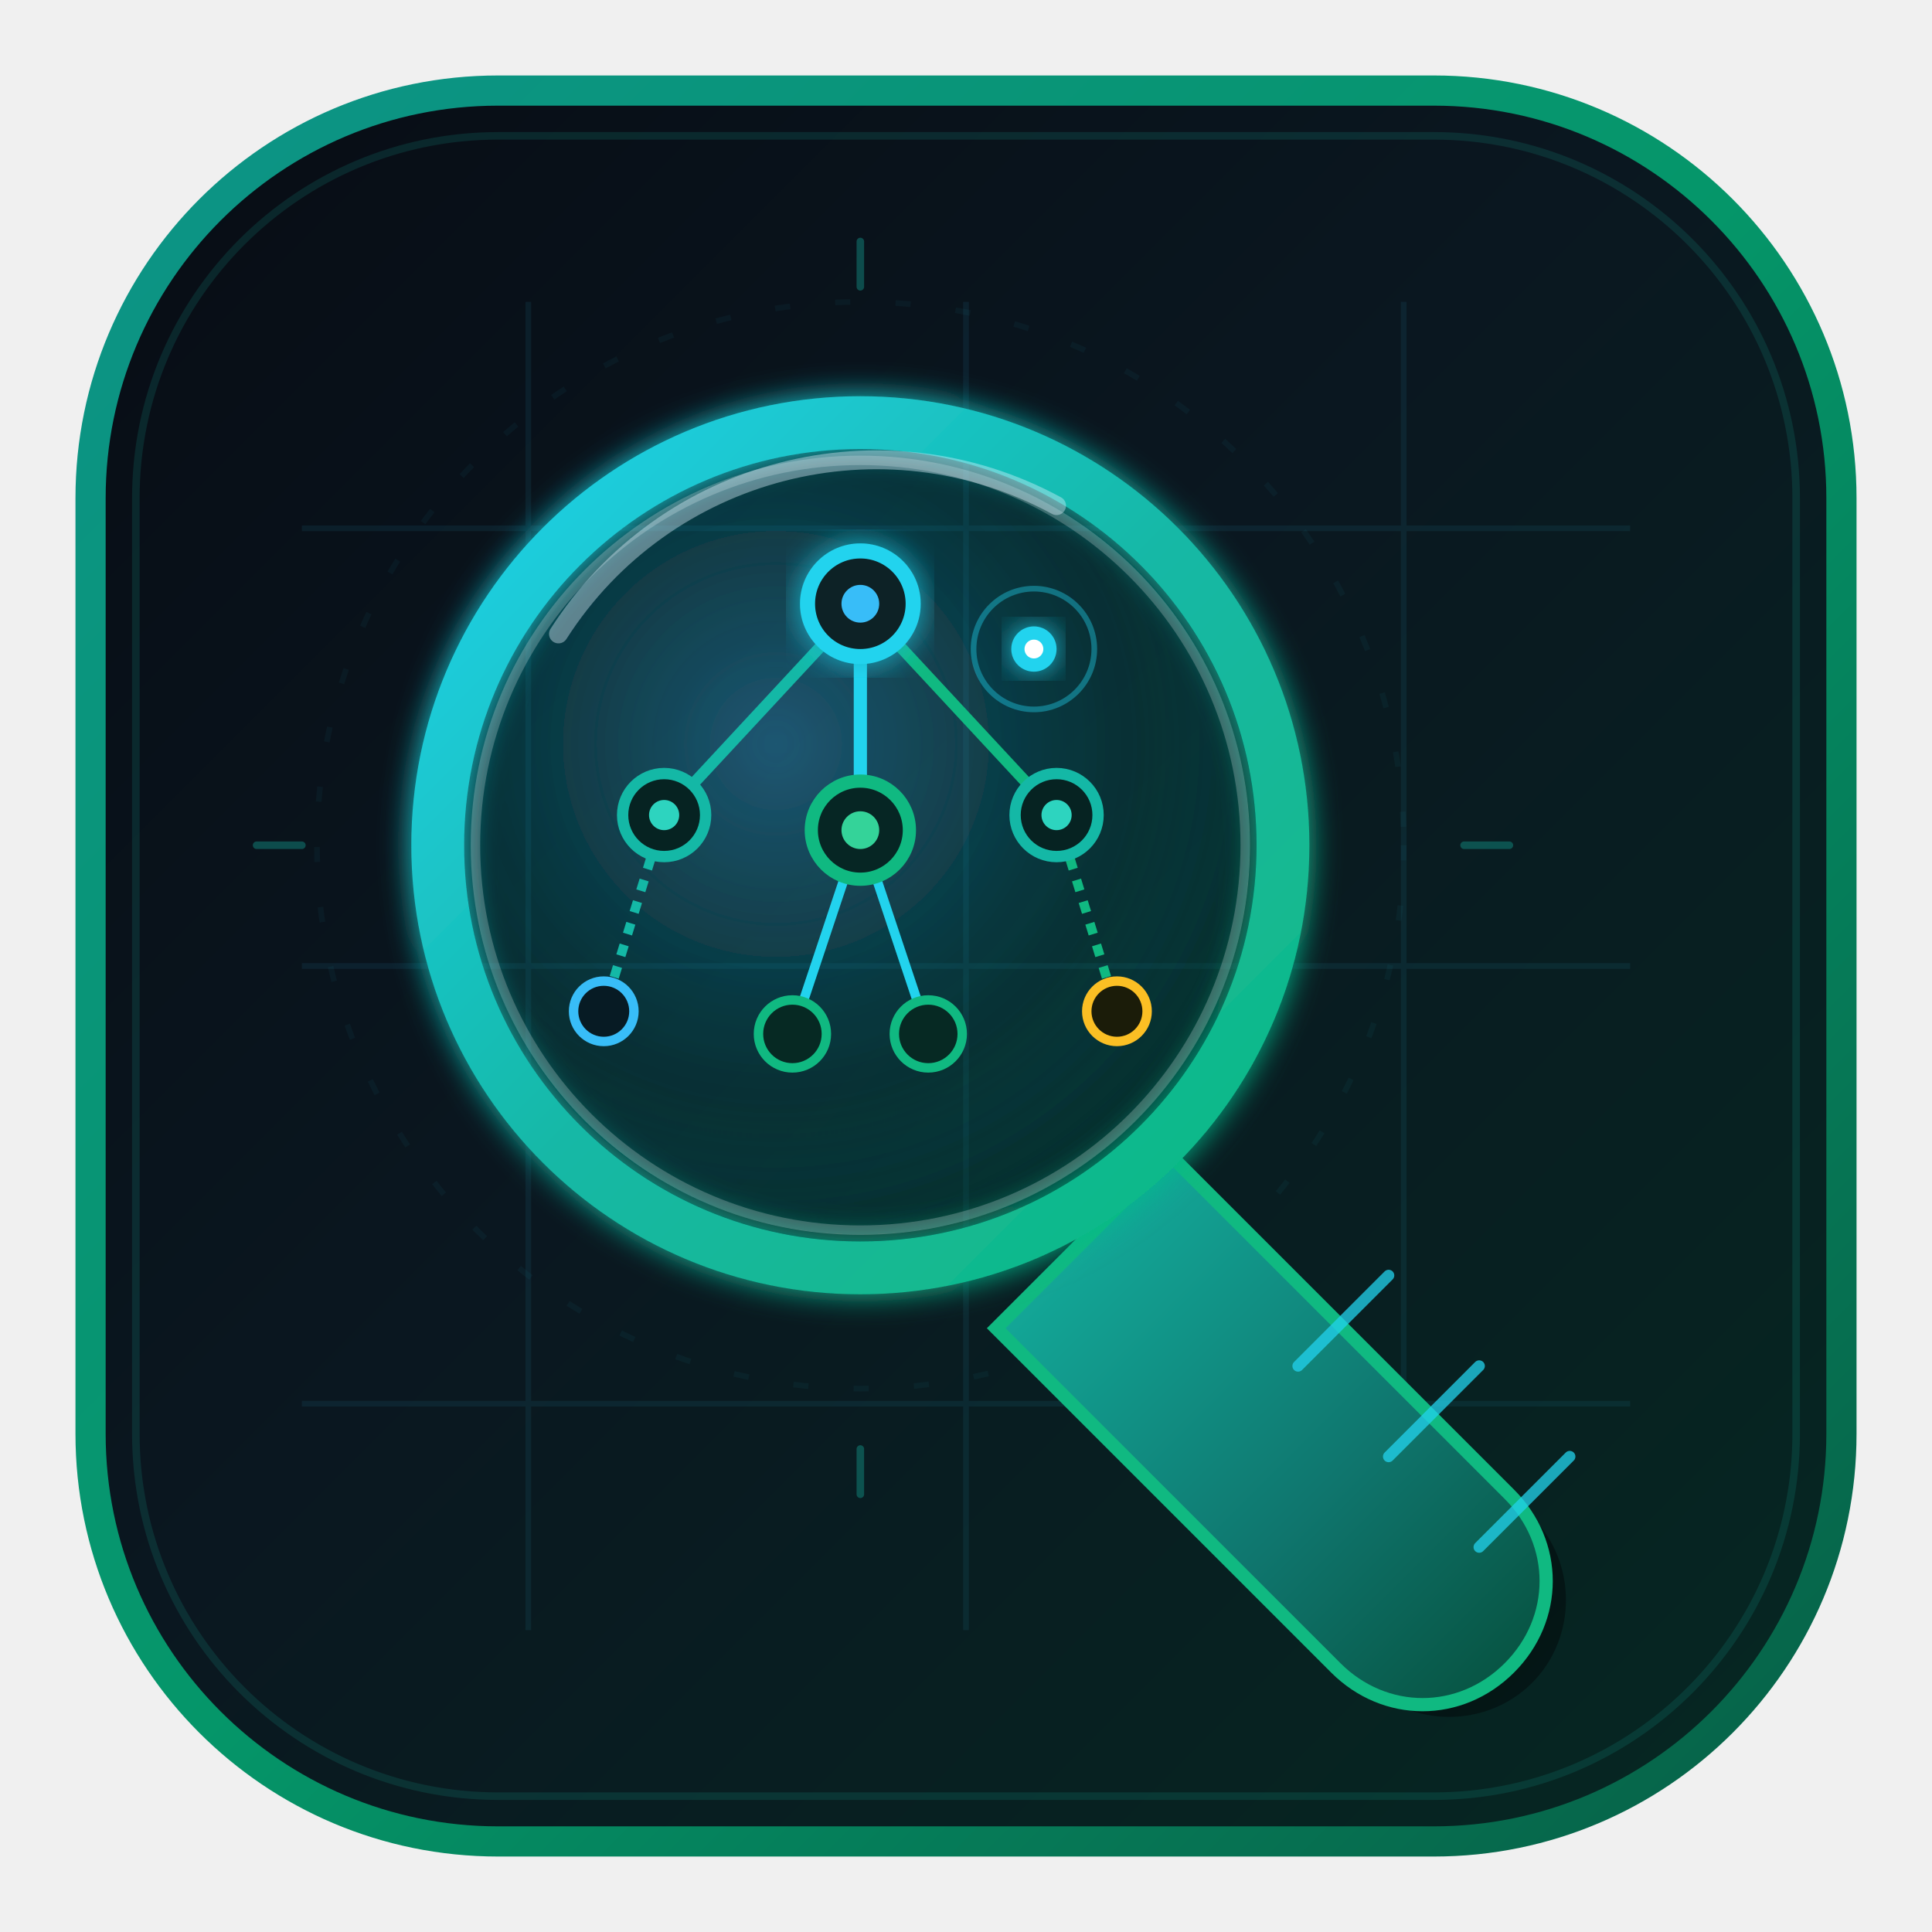
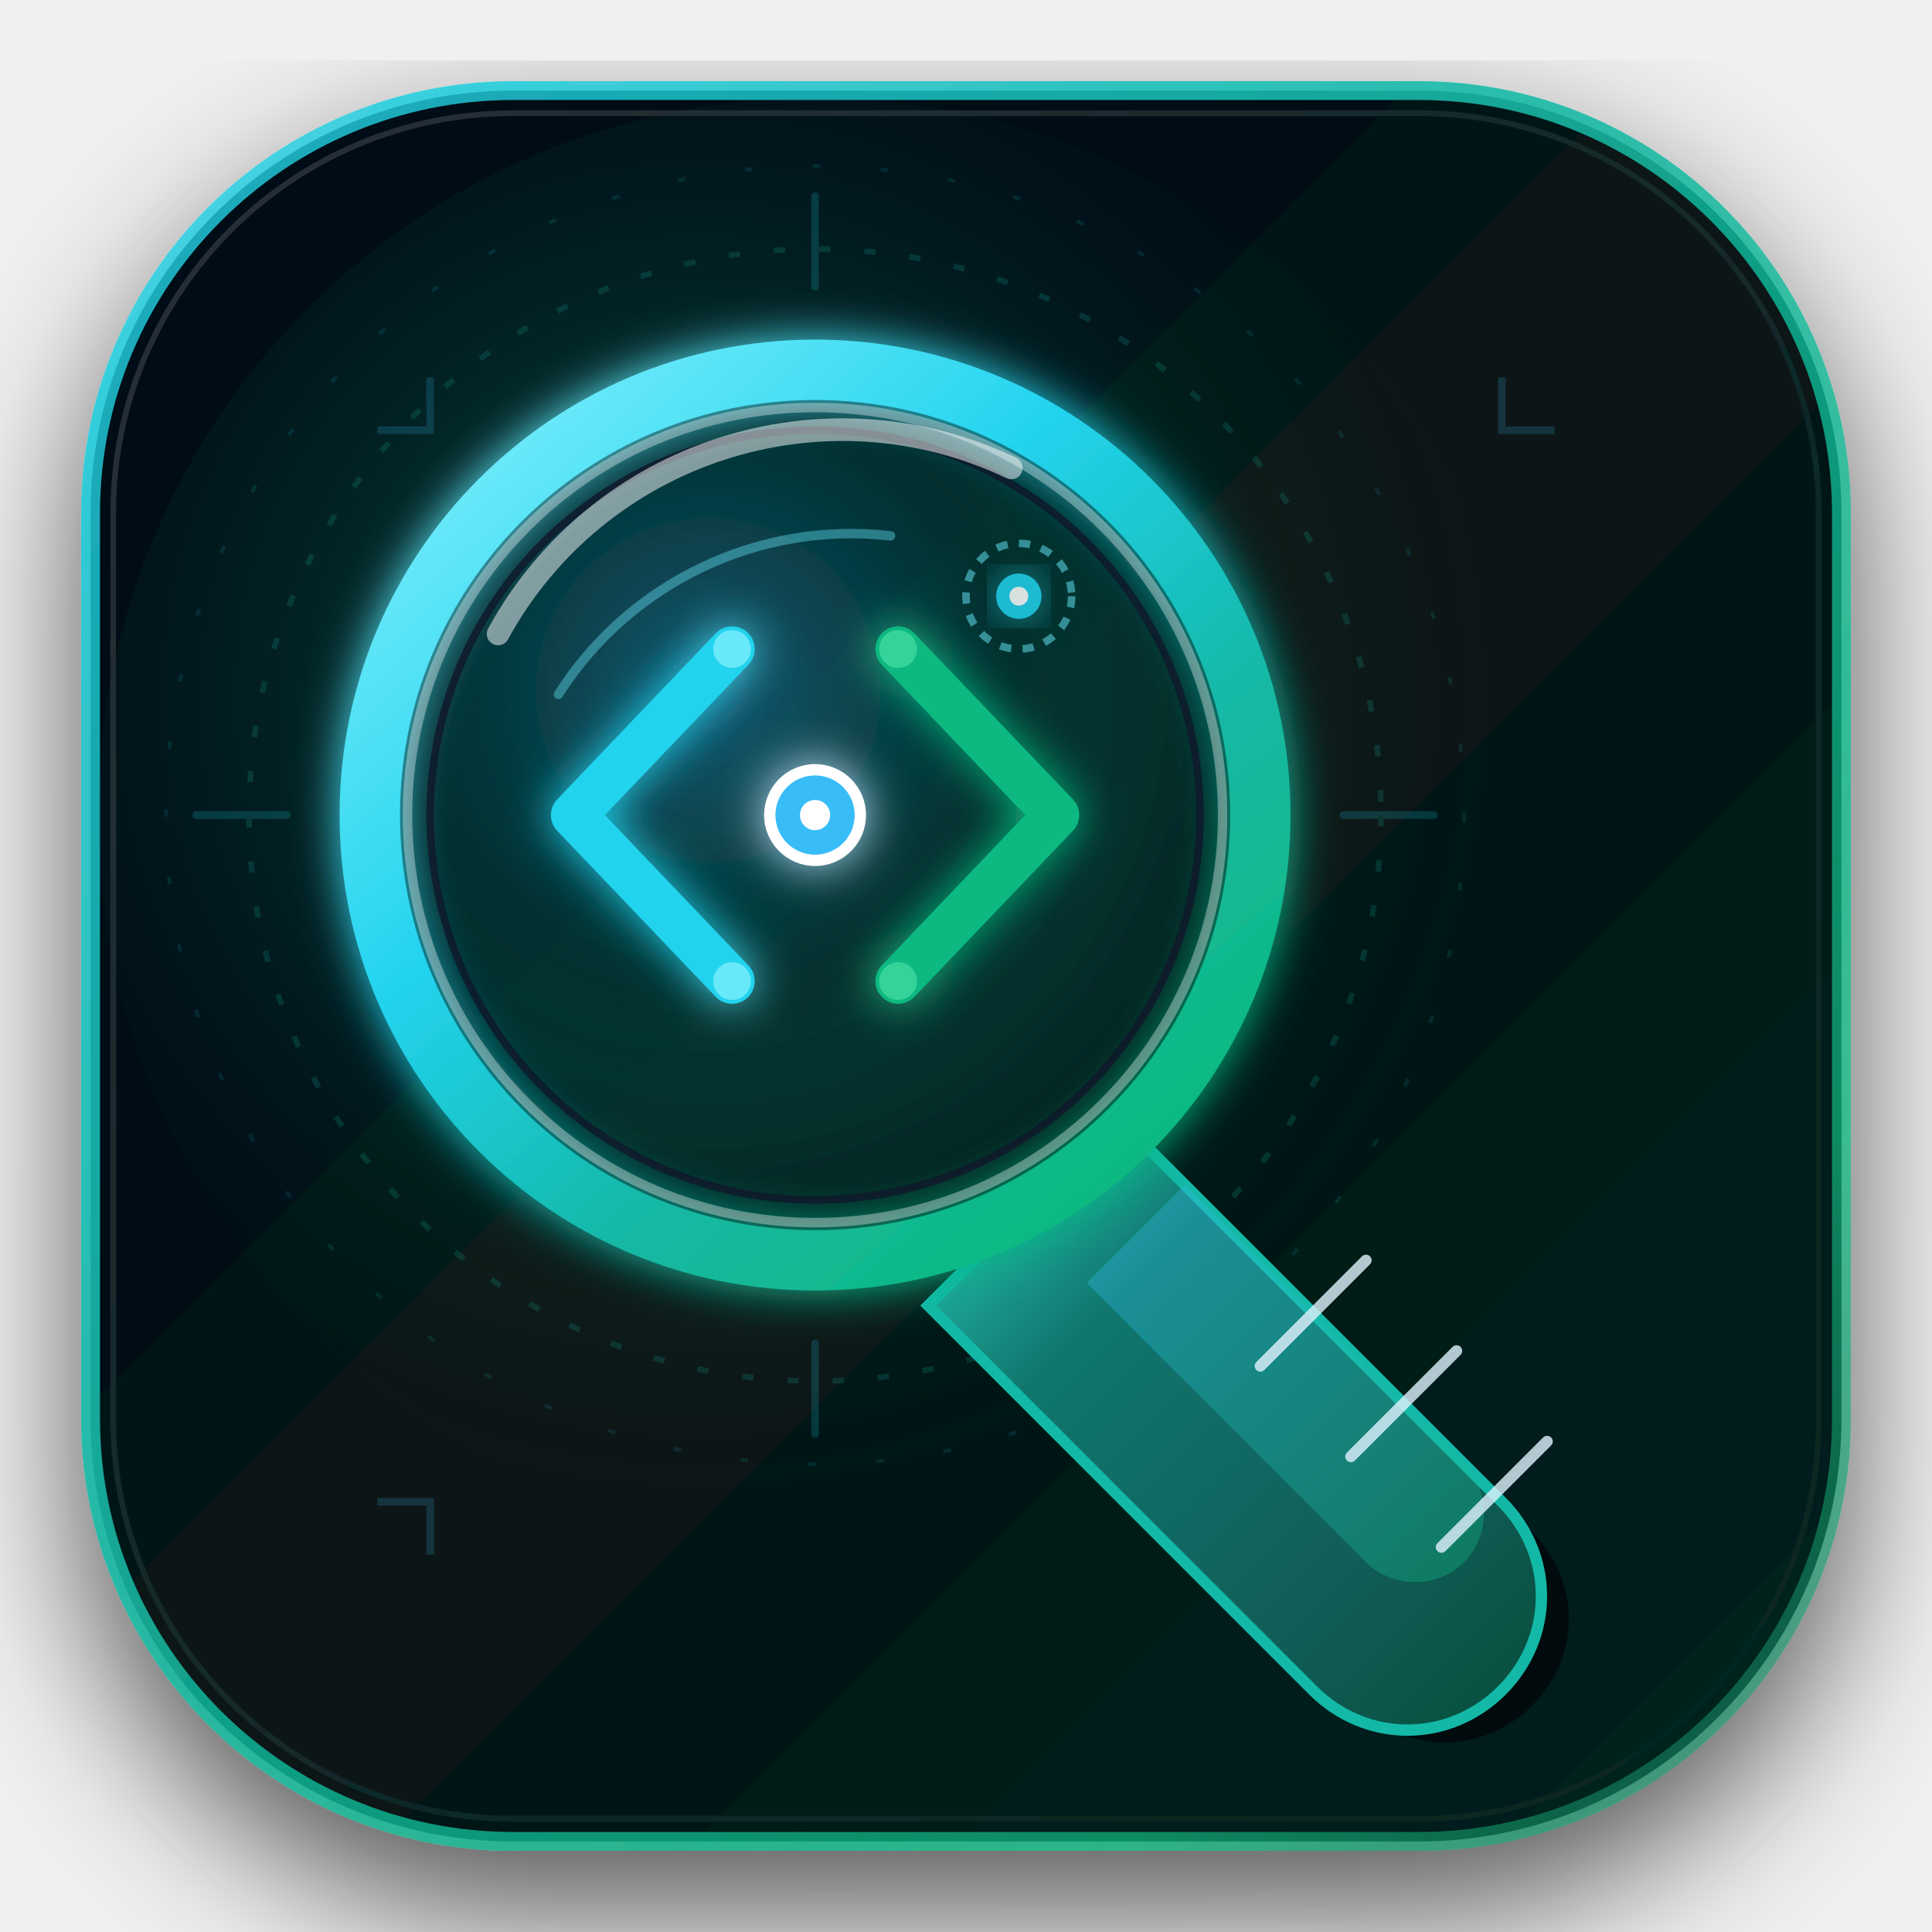
<svg xmlns="http://www.w3.org/2000/svg" viewBox="0 0 512 512" width="100%" height="100%">
  <defs>
    <linearGradient id="bgGrad" x1="0%" y1="0%" x2="100%" y2="100%">
-       <stop offset="0%" stop-color="#070c14" />
-       <stop offset="45%" stop-color="#0a1720" />
-       <stop offset="100%" stop-color="#052822" />
+       <stop offset="0%" stop-color="#030712" />
+       <stop offset="50%" stop-color="#071518" />
+       <stop offset="100%" stop-color="#04221b" />
    </linearGradient>
    <linearGradient id="borderGrad" x1="0%" y1="0%" x2="100%" y2="100%">
-       <stop offset="0%" stop-color="#0d9488" />
-       <stop offset="50%" stop-color="#059669" />
-       <stop offset="100%" stop-color="#065f46" />
+       <stop offset="0%" stop-color="#22d3ee" stop-opacity="0.8" />
+       <stop offset="40%" stop-color="#14b8a6" stop-opacity="0.9" />
+       <stop offset="80%" stop-color="#10b981" stop-opacity="0.7" />
+       <stop offset="100%" stop-color="#047857" stop-opacity="0.5" />
    </linearGradient>
-     <linearGradient id="lensRim" x1="0%" y1="0%" x2="100%" y2="100%">
-       <stop offset="0%" stop-color="#22d3ee" />
-       <stop offset="50%" stop-color="#14b8a6" />
+     <linearGradient id="innerBorder" x1="0%" y1="0%" x2="100%" y2="100%">
+       <stop offset="0%" stop-color="#ffffff" stop-opacity="0.16" />
+       <stop offset="100%" stop-color="#14b8a6" stop-opacity="0.04" />
+     </linearGradient>
+     <radialGradient id="ambientCore" cx="42%" cy="42%" r="58%">
+       <stop offset="0%" stop-color="#06b6d4" stop-opacity="0.28" />
+       <stop offset="45%" stop-color="#10b981" stop-opacity="0.14" />
+       <stop offset="100%" stop-color="#030712" stop-opacity="0" />
+     </radialGradient>
+     <linearGradient id="lensRim" x1="15%" y1="10%" x2="85%" y2="90%">
+       <stop offset="0%" stop-color="#67e8f9" />
+       <stop offset="35%" stop-color="#22d3ee" />
+       <stop offset="70%" stop-color="#14b8a6" />
      <stop offset="100%" stop-color="#10b981" />
    </linearGradient>
+     <radialGradient id="glassFill" cx="38%" cy="36%" r="68%">
+       <stop offset="0%" stop-color="#38bdf8" stop-opacity="0.20" />
+       <stop offset="50%" stop-color="#0d9488" stop-opacity="0.10" />
+       <stop offset="100%" stop-color="#021f1a" stop-opacity="0.32" />
+     </radialGradient>
    <linearGradient id="handleGrad" x1="0%" y1="0%" x2="100%" y2="100%">
-       <stop offset="0%" stop-color="#14b8a6" />
-       <stop offset="60%" stop-color="#0f766e" />
+       <stop offset="0%" stop-color="#2dd4bf" />
+       <stop offset="30%" stop-color="#0f766e" />
+       <stop offset="70%" stop-color="#115e59" />
      <stop offset="100%" stop-color="#064e3b" />
    </linearGradient>
-     <radialGradient id="glassFill" cx="40%" cy="38%" r="65%">
-       <stop offset="0%" stop-color="#38bdf8" stop-opacity="0.22" />
-       <stop offset="65%" stop-color="#0d9488" stop-opacity="0.10" />
-       <stop offset="100%" stop-color="#062e28" stop-opacity="0.28" />
-     </radialGradient>
-     <filter id="neonGlow" x="-20%" y="-20%" width="140%" height="140%">
-       <feGaussianBlur stdDeviation="8" result="blur" />
+     <linearGradient id="handleInlay" x1="0%" y1="0%" x2="100%" y2="100%">
+       <stop offset="0%" stop-color="#38bdf8" />
+       <stop offset="100%" stop-color="#10b981" />
+     </linearGradient>
+     <filter id="neonBloom" x="-20%" y="-20%" width="140%" height="140%">
+       <feGaussianBlur stdDeviation="6" result="blur" />
      <feComposite in="SourceGraphic" in2="blur" operator="over" />
    </filter>
-     <filter id="softGlow" x="-20%" y="-20%" width="140%" height="140%">
-       <feGaussianBlur stdDeviation="4" result="blur" />
+     <filter id="softGlow" x="-30%" y="-30%" width="160%" height="160%">
+       <feGaussianBlur stdDeviation="12" result="blur" />
      <feComposite in="SourceGraphic" in2="blur" operator="over" />
    </filter>
+     <filter id="subtleDrop" x="-10%" y="-10%" width="130%" height="130%">
+       <feDropShadow dx="0" dy="16" stdDeviation="20" flood-color="#000000" flood-opacity="0.65" />
+     </filter>
  </defs>
-   <rect x="24" y="24" width="464" height="464" rx="108" fill="url(#bgGrad)" stroke="url(#borderGrad)" stroke-width="8" />
-   <rect x="36" y="36" width="440" height="440" rx="96" fill="none" stroke="#14b8a6" stroke-opacity="0.15" stroke-width="2" />
-   <g opacity="0.08" stroke="#38bdf8" stroke-width="1.5">
-     <line x1="80" y1="140" x2="432" y2="140" />
-     <line x1="80" y1="256" x2="432" y2="256" />
-     <line x1="80" y1="372" x2="432" y2="372" />
-     <line x1="140" y1="80" x2="140" y2="432" />
-     <line x1="256" y1="80" x2="256" y2="432" />
-     <line x1="372" y1="80" x2="372" y2="432" />
+   <g filter="url(#subtleDrop)">
+     <rect x="24" y="24" width="464" height="464" rx="112" fill="url(#bgGrad)" stroke="url(#borderGrad)" stroke-width="5" />
+     <rect x="30" y="30" width="452" height="452" rx="106" fill="none" stroke="url(#innerBorder)" stroke-width="1.5" />
  </g>
-   <g stroke="#14b8a6" stroke-width="2" opacity="0.35">
-     <line x1="228" y1="64" x2="228" y2="76" stroke-linecap="round" />
-     <line x1="228" y1="384" x2="228" y2="396" stroke-linecap="round" />
-     <line x1="68" y1="224" x2="80" y2="224" stroke-linecap="round" />
-     <line x1="388" y1="224" x2="400" y2="224" stroke-linecap="round" />
-     <circle cx="228" cy="224" r="144" fill="none" stroke="#22d3ee" stroke-opacity="0.12" stroke-dasharray="4 12" stroke-width="1.5" />
+   <circle cx="216" cy="216" r="190" fill="url(#ambientCore)" pointer-events="none" />
+   <g opacity="0.18">
+     <line x1="216" y1="52" x2="216" y2="76" stroke="#22d3ee" stroke-width="2" stroke-linecap="round" />
+     <line x1="216" y1="356" x2="216" y2="380" stroke="#22d3ee" stroke-width="2" stroke-linecap="round" />
+     <line x1="52" y1="216" x2="76" y2="216" stroke="#22d3ee" stroke-width="2" stroke-linecap="round" />
+     <line x1="356" y1="216" x2="380" y2="216" stroke="#22d3ee" stroke-width="2" stroke-linecap="round" />
+     <circle cx="216" cy="216" r="150" fill="none" stroke="#14b8a6" stroke-width="1.5" stroke-dasharray="3 9" />
+     <circle cx="216" cy="216" r="172" fill="none" stroke="#22d3ee" stroke-width="1" stroke-dasharray="2 16" opacity="0.6" />
+     <path d="M 100 114 L 114 114 L 114 100" fill="none" stroke="#38bdf8" stroke-width="2" />
+     <path d="M 412 114 L 398 114 L 398 100" fill="none" stroke="#38bdf8" stroke-width="2" />
+     <path d="M 100 398 L 114 398 L 114 412" fill="none" stroke="#38bdf8" stroke-width="2" />
  </g>
-   <g>
-     <path d="M 314 310 L 406 402 C 418 414, 418 434, 406 446 C 394 458, 374 458, 362 446 L 270 354 Z" fill="#02080a" opacity="0.5" />
-     <path d="M 310 306 L 400 396 C 413 409, 413 429, 400 442 C 387 455, 367 455, 354 442 L 264 352 Z" fill="url(#handleGrad)" stroke="#10b981" stroke-width="3.5" />
-     <line x1="344" y1="362" x2="368" y2="338" stroke="#22d3ee" stroke-width="3" stroke-linecap="round" opacity="0.75" />
-     <line x1="368" y1="386" x2="392" y2="362" stroke="#22d3ee" stroke-width="3" stroke-linecap="round" opacity="0.75" />
-     <line x1="392" y1="410" x2="416" y2="386" stroke="#22d3ee" stroke-width="3" stroke-linecap="round" opacity="0.75" />
+   <g id="lensHandle">
+     <path d="M 302 302 L 406 406 C 419 419, 419 439, 406 452 C 393 465, 373 465, 360 452 L 256 348 Z" fill="#010408" opacity="0.75" />
+     <path d="M 296 296 L 398 398 C 412 412, 412 434, 398 448 C 384 462, 362 462, 348 448 L 246 346 Z" fill="url(#handleGrad)" stroke="#14b8a6" stroke-width="3" />
+     <path d="M 314 314 L 388 388 C 395 395, 395 407, 388 414 C 381 421, 369 421, 362 414 L 288 340 Z" fill="url(#handleInlay)" opacity="0.35" />
+     <line x1="334" y1="362" x2="362" y2="334" stroke="#e0f2fe" stroke-width="3" stroke-linecap="round" opacity="0.8" />
+     <line x1="358" y1="386" x2="386" y2="358" stroke="#e0f2fe" stroke-width="3" stroke-linecap="round" opacity="0.8" />
+     <line x1="382" y1="410" x2="410" y2="382" stroke="#e0f2fe" stroke-width="3" stroke-linecap="round" opacity="0.8" />
  </g>
-   <circle cx="228" cy="224" r="112" fill="url(#glassFill)" stroke="url(#lensRim)" stroke-width="14" filter="url(#softGlow)" />
-   <circle cx="228" cy="224" r="102" fill="none" stroke="#ffffff" stroke-opacity="0.22" stroke-width="2.5" />
-   <path d="M 148 168 A 100 100 0 0 1 280 134" fill="none" stroke="#e0f2fe" stroke-width="5" stroke-linecap="round" opacity="0.4" />
-   <g id="domHierarchy">
-     <path d="M 228 160 L 176 216" fill="none" stroke="#14b8a6" stroke-width="3" stroke-linecap="round" />
-     <path d="M 228 160 L 228 220" fill="none" stroke="#22d3ee" stroke-width="3.5" stroke-linecap="round" />
-     <path d="M 228 160 L 280 216" fill="none" stroke="#10b981" stroke-width="3" stroke-linecap="round" />
-     <path d="M 176 216 L 160 268" fill="none" stroke="#14b8a6" stroke-width="2.5" stroke-dasharray="3 3" />
-     <path d="M 228 220 L 210 274" fill="none" stroke="#22d3ee" stroke-width="2.5" />
-     <path d="M 228 220 L 246 274" fill="none" stroke="#22d3ee" stroke-width="2.5" />
-     <path d="M 280 216 L 296 268" fill="none" stroke="#10b981" stroke-width="2.5" stroke-dasharray="3 3" />
-     <circle cx="228" cy="160" r="14" fill="#092026" stroke="#22d3ee" stroke-width="4" filter="url(#softGlow)" />
-     <circle cx="228" cy="160" r="5" fill="#38bdf8" />
-     <circle cx="176" cy="216" r="11" fill="#062322" stroke="#14b8a6" stroke-width="3" />
-     <circle cx="176" cy="216" r="4" fill="#2dd4bf" />
-     <circle cx="228" cy="220" r="13" fill="#062624" stroke="#10b981" stroke-width="3.5" />
-     <circle cx="228" cy="220" r="5" fill="#34d399" />
-     <circle cx="280" cy="216" r="11" fill="#062322" stroke="#14b8a6" stroke-width="3" />
-     <circle cx="280" cy="216" r="4" fill="#2dd4bf" />
-     <circle cx="160" cy="268" r="8" fill="#071b24" stroke="#38bdf8" stroke-width="2.5" />
-     <circle cx="210" cy="274" r="9" fill="#062923" stroke="#10b981" stroke-width="2.5" />
-     <circle cx="246" cy="274" r="9" fill="#062923" stroke="#10b981" stroke-width="2.5" />
-     <circle cx="296" cy="268" r="8" fill="#1b1c09" stroke="#fbbf24" stroke-width="2.5" />
+   <g id="opticalLens">
+     <circle cx="216" cy="216" r="124" fill="#02090e" opacity="0.6" />
+     <circle cx="216" cy="216" r="118" fill="url(#glassFill)" stroke="url(#lensRim)" stroke-width="16" filter="url(#neonBloom)" />
+     <circle cx="216" cy="216" r="108" fill="none" stroke="#ffffff" stroke-opacity="0.35" stroke-width="2.5" />
+     <circle cx="216" cy="216" r="102" fill="none" stroke="#0f172a" stroke-opacity="0.8" stroke-width="2" />
+     <path d="M 132 168 A 104 104 0 0 1 268 124" fill="none" stroke="#ffffff" stroke-width="6" stroke-linecap="round" opacity="0.5" />
+     <path d="M 148 184 A 92 92 0 0 1 236 142" fill="none" stroke="#67e8f9" stroke-width="2.5" stroke-linecap="round" opacity="0.4" />
  </g>
-   <g>
-     <circle cx="274" cy="172" r="16" fill="none" stroke="#22d3ee" stroke-width="1.5" stroke-opacity="0.4" />
-     <circle cx="274" cy="172" r="6" fill="#22d3ee" filter="url(#softGlow)" />
-     <circle cx="274" cy="172" r="2.5" fill="#ffffff" />
+   <g id="domCodeScanner" filter="url(#neonBloom)">
+     <path d="M 194 172 L 152 216 L 194 260" fill="none" stroke="#22d3ee" stroke-width="12" stroke-linecap="round" stroke-linejoin="round" />
+     <path d="M 238 172 L 280 216 L 238 260" fill="none" stroke="#10b981" stroke-width="12" stroke-linecap="round" stroke-linejoin="round" />
+     <circle cx="216" cy="216" r="12" fill="#38bdf8" stroke="#ffffff" stroke-width="3" />
+     <circle cx="216" cy="216" r="4" fill="#ffffff" />
+     <circle cx="194" cy="172" r="5" fill="#67e8f9" />
+     <circle cx="194" cy="260" r="5" fill="#67e8f9" />
+     <circle cx="238" cy="172" r="5" fill="#34d399" />
+     <circle cx="238" cy="260" r="5" fill="#34d399" />
+   </g>
+   <g opacity="0.85">
+     <circle cx="270" cy="158" r="14" fill="none" stroke="#67e8f9" stroke-width="2" stroke-dasharray="3 3" opacity="0.6" />
+     <circle cx="270" cy="158" r="6" fill="#22d3ee" filter="url(#neonBloom)" />
+     <circle cx="270" cy="158" r="2.5" fill="#ffffff" />
  </g>
</svg>
